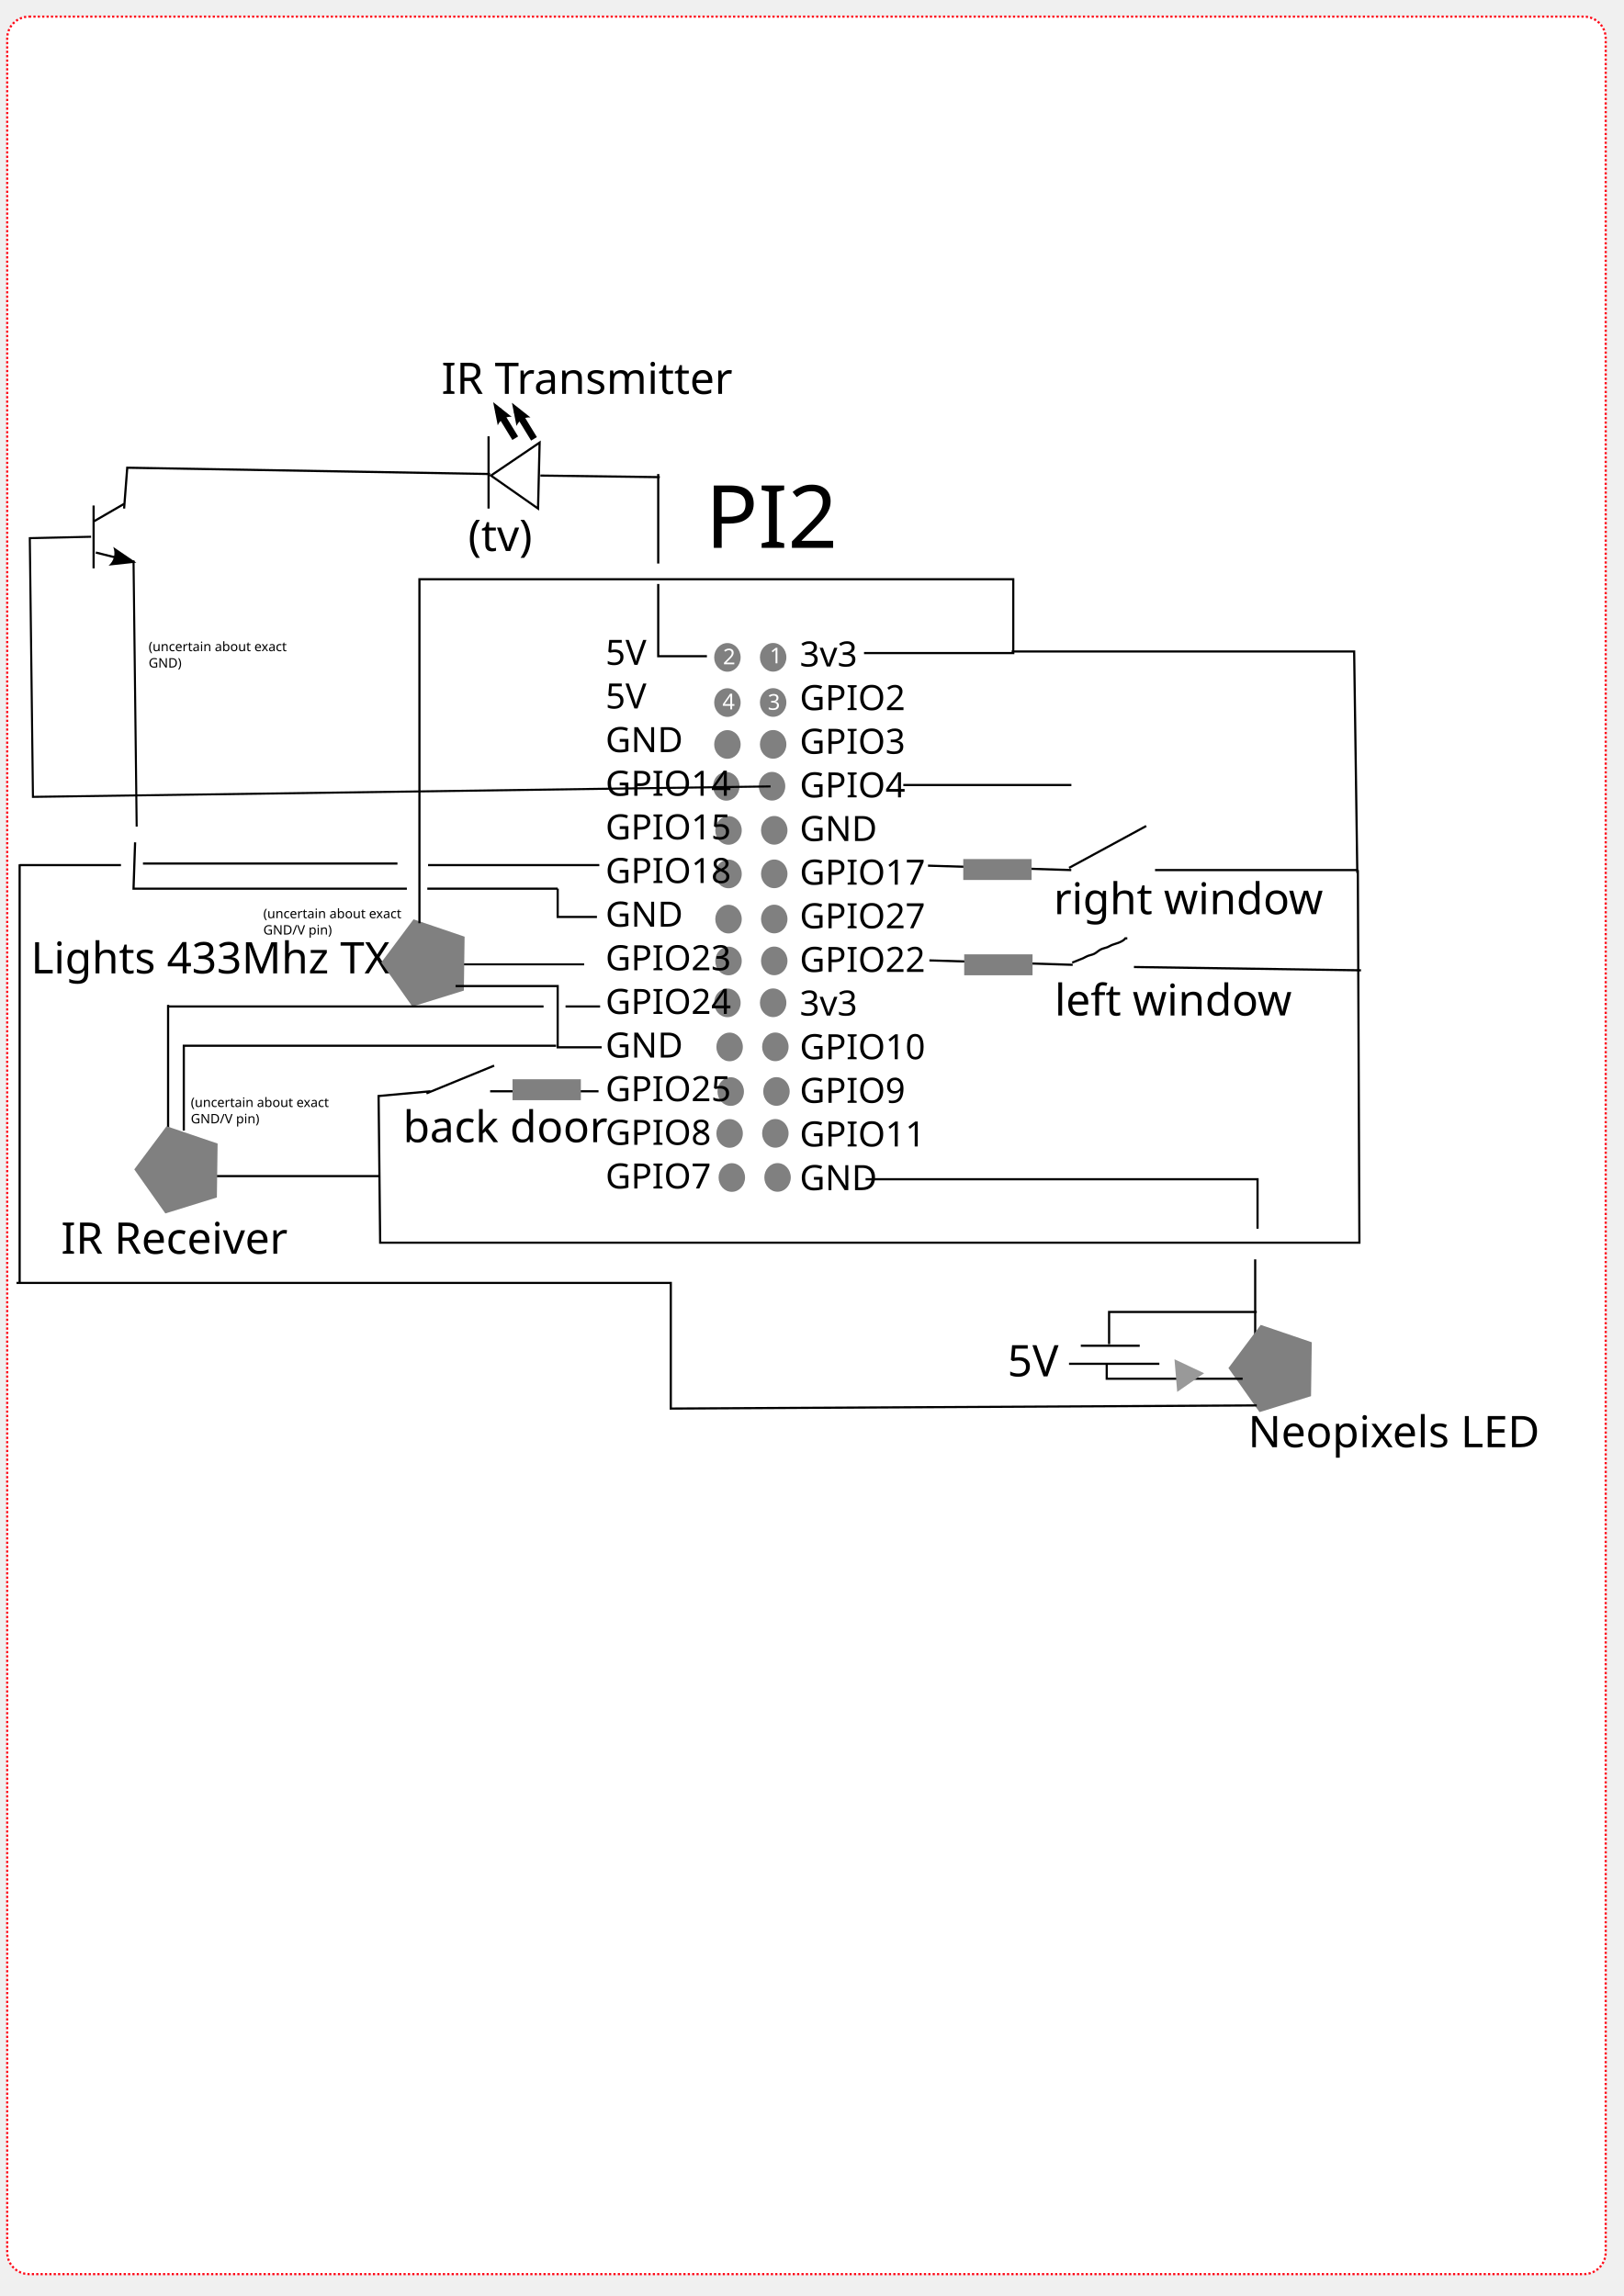
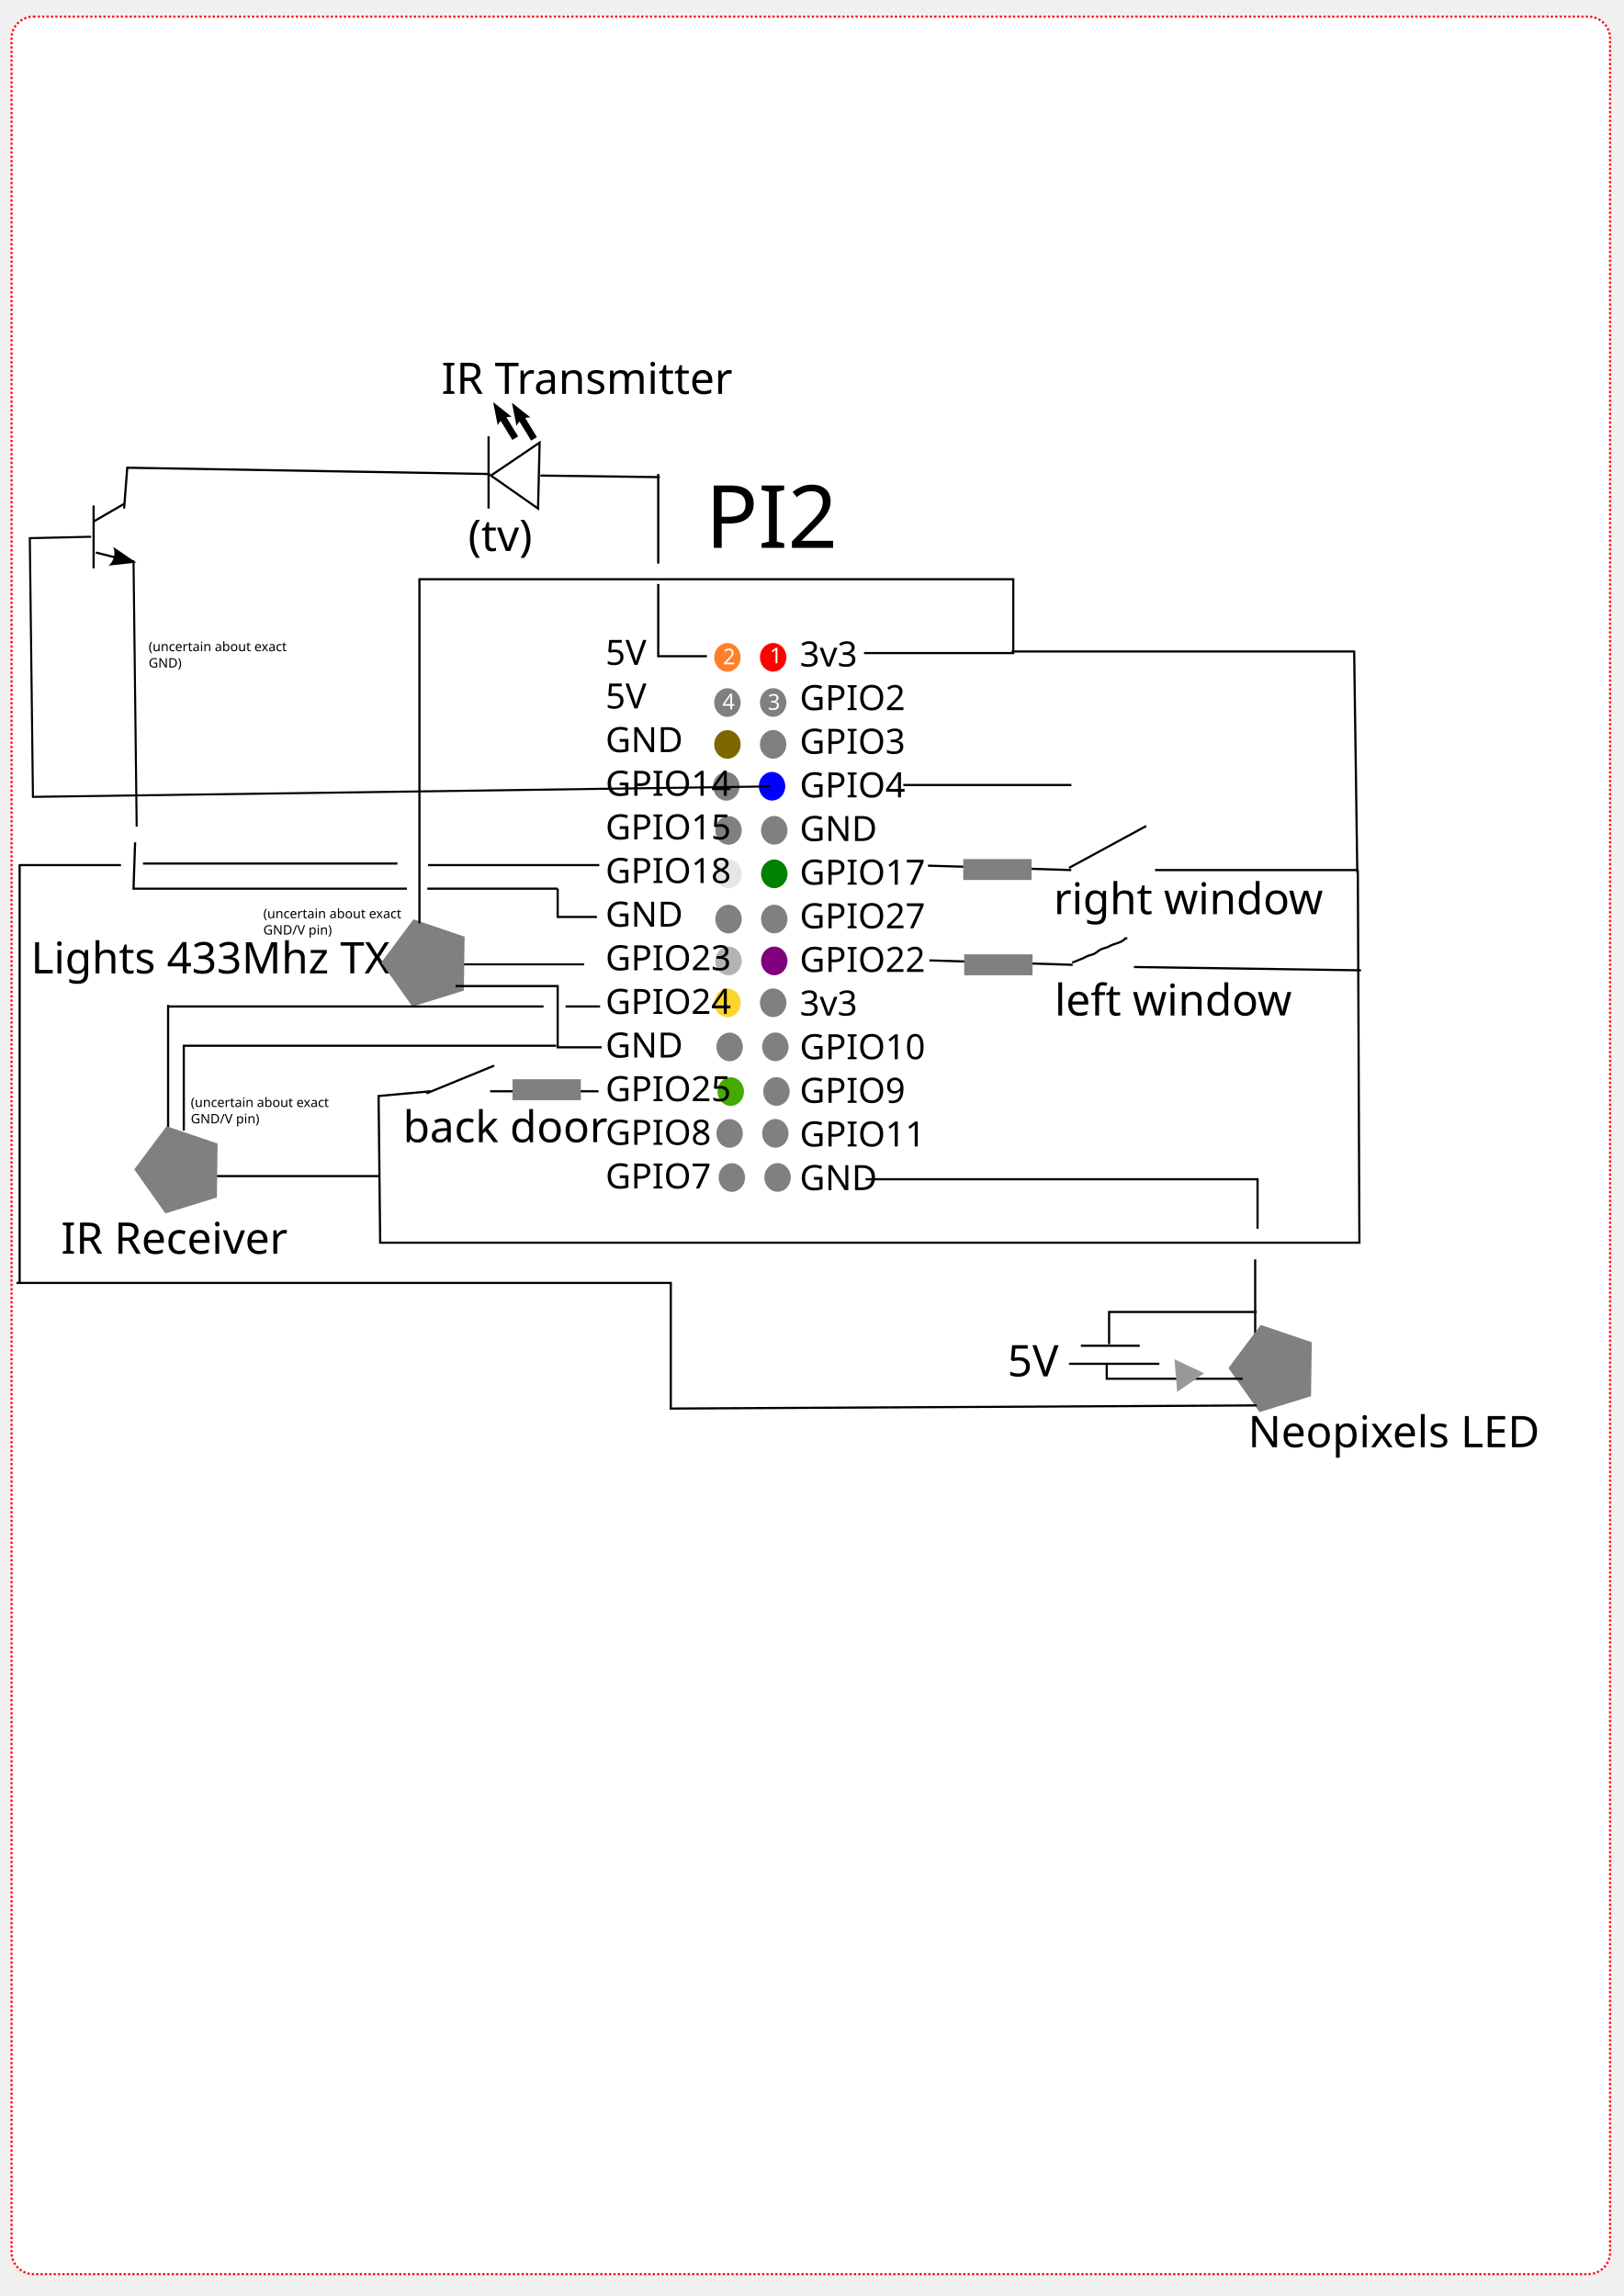
<svg xmlns="http://www.w3.org/2000/svg" width="744.094" height="1052.362" id="svg2" version="1.1">
  <defs id="defs4">
    <marker orient="auto" refY="0.0" refX="0.0" id="Arrow2Send" style="overflow:visible;">
      <path id="path4539" style="fill-rule:evenodd;stroke-width:0.625;stroke-linejoin:round;" d="M 8.719,4.034 L -2.207,0.016 L 8.719,-4.002 C 6.973,-1.63 6.983,1.616 8.719,4.034 z " transform="scale(0.3) rotate(180) translate(-2.3,0)" />
    </marker>
    <marker orient="auto" refY="0.0" refX="0.0" id="Arrow2Lend" style="overflow:visible;">
      <path id="path4527" style="fill-rule:evenodd;stroke-width:0.625;stroke-linejoin:round;" d="M 8.719,4.034 L -2.207,0.016 L 8.719,-4.002 C 6.973,-1.63 6.983,1.616 8.719,4.034 z " transform="scale(1.1) rotate(180) translate(1,0)" />
    </marker>
    <marker orient="auto" refY="0" refX="0" id="Arrow2Send-0" style="overflow:visible">
      <path id="path4539-9" style="fill-rule:evenodd;stroke-width:0.625;stroke-linejoin:round" d="M 8.719,4.034 -2.207,0.016 8.719,-4.002 c -1.745,2.372 -1.735,5.617 -6e-7,8.035 z" transform="matrix(-0.3,0,0,-0.3,0.69,0)" />
    </marker>
    <marker orient="auto" refY="0" refX="0" id="Arrow2Send-02" style="overflow:visible">
      <path id="path4539-5" style="fill-rule:evenodd;stroke-width:0.625;stroke-linejoin:round" d="M 8.719,4.034 -2.207,0.016 8.719,-4.002 c -1.745,2.372 -1.735,5.617 -6e-7,8.035 z" transform="matrix(-0.3,0,0,-0.3,0.69,0)" />
    </marker>
    <marker orient="auto" refY="0" refX="0" id="marker5542" style="overflow:visible">
      <path id="path5544" style="fill-rule:evenodd;stroke-width:0.625;stroke-linejoin:round" d="M 8.719,4.034 -2.207,0.016 8.719,-4.002 c -1.745,2.372 -1.735,5.617 -6e-7,8.035 z" transform="matrix(-0.3,0,0,-0.3,0.69,0)" />
    </marker>
  </defs>
  <g id="layer1">
-     <rect style="color:#000000;display:inline;overflow:visible;visibility:visible;opacity:1;fill:#ffffff;fill-opacity:0.976;stroke:#ff0817;stroke-width:1.002;stroke-linecap:butt;stroke-linejoin:miter;stroke-miterlimit:4;stroke-dasharray:1.002, 1.002;stroke-dashoffset:0;stroke-opacity:1;marker:none;enable-background:accumulate" id="rect4689" width="732.542" height="1034.716" x="3.305" y="7.621" rx="10" ry="10" />
-     <path style="fill:#808080" id="path2989" d="m 292.944,362.933 a 18.688,12.627 0 1 1 -37.376,0 18.688,12.627 0 1 1 37.376,0 z" transform="matrix(0.3243243,0,0,0.52,244.4023,112.5886)" />
+     <rect style="color:#000000;display:inline;overflow:visible;visibility:visible;opacity:1;fill:#ffffff;fill-opacity:0.976;stroke:#ff0817;stroke-width:1.002;stroke-linecap:butt;stroke-linejoin:miter;stroke-miterlimit:4;stroke-dasharray:1.002, 1.002;stroke-dashoffset:0;stroke-opacity:1;marker:none;enable-background:accumulate" id="rect4689" width="732.542" height="1034.716" x="5.305" y="7.621" rx="10" ry="10" />
+     <path style="fill:#ff7f2a" id="path2989" d="m 292.944,362.933 a 18.688,12.627 0 1 1 -37.376,0 18.688,12.627 0 1 1 37.376,0 z" transform="matrix(0.3243243,0,0,0.52,244.4023,112.5886)" />
    <path style="fill:#808080" id="path2989-6" d="m 292.944,362.933 a 18.688,12.627 0 1 1 -37.376,0 18.688,12.627 0 1 1 37.376,0 z" transform="matrix(0.3243243,0,0,0.52,244.4023,133.2967)" />
-     <path style="fill:#808080" id="path2989-3" d="m 292.944,362.933 a 18.688,12.627 0 1 1 -37.376,0 18.688,12.627 0 1 1 37.376,0 z" transform="matrix(0.3243243,0,0,0.52,244.4023,152.4896)" />
+     <path style="fill:#806600" id="path2989-3" d="m 292.944,362.933 a 18.688,12.627 0 1 1 -37.376,0 18.688,12.627 0 1 1 37.376,0 z" transform="matrix(0.3243243,0,0,0.52,244.4023,152.4896)" />
    <path style="fill:#808080" id="path2989-0" d="m 292.944,362.933 a 18.688,12.627 0 1 1 -37.376,0 18.688,12.627 0 1 1 37.376,0 z" transform="matrix(0.3243243,0,0,0.52,243.8972,171.6825)" />
    <path style="fill:#808080" id="path2989-7" d="m 292.944,362.933 a 18.688,12.627 0 1 1 -37.376,0 18.688,12.627 0 1 1 37.376,0 z" transform="matrix(0.3243243,0,0,0.52,244.9074,191.8855)" />
-     <path style="fill:#808080" id="path2989-31" d="m 292.944,362.933 a 18.688,12.627 0 1 1 -37.376,0 18.688,12.627 0 1 1 37.376,0 z" transform="matrix(0.3243243,0,0,0.52,244.9074,211.8361)" />
+     <path style="fill:#e6e6e6" id="path2989-31" d="m 292.944,362.933 a 18.688,12.627 0 1 1 -37.376,0 18.688,12.627 0 1 1 37.376,0 z" transform="matrix(0.3243243,0,0,0.52,244.9074,211.8361)" />
    <path style="fill:#808080" id="path2989-6-3" d="m 292.944,362.933 a 18.688,12.627 0 1 1 -37.376,0 18.688,12.627 0 1 1 37.376,0 z" transform="matrix(0.3243243,0,0,0.52,244.9074,232.5442)" />
-     <path style="fill:#808080" id="path2989-3-1" d="m 292.944,362.933 a 18.688,12.627 0 1 1 -37.376,0 18.688,12.627 0 1 1 37.376,0 z" transform="matrix(0.3243243,0,0,0.52,244.9074,251.7371)" />
-     <path style="fill:#808080" id="path2989-0-4" d="m 292.944,362.933 a 18.688,12.627 0 1 1 -37.376,0 18.688,12.627 0 1 1 37.376,0 z" transform="matrix(0.3243243,0,0,0.52,244.4023,270.93)" />
+     <path style="fill:#b3b3b3" id="path2989-3-1" d="m 292.944,362.933 a 18.688,12.627 0 1 1 -37.376,0 18.688,12.627 0 1 1 37.376,0 z" transform="matrix(0.3243243,0,0,0.52,244.9074,251.7371)" />
+     <path style="fill:#ffd42a" id="path2989-0-4" d="m 292.944,362.933 a 18.688,12.627 0 1 1 -37.376,0 18.688,12.627 0 1 1 37.376,0 z" transform="matrix(0.3243243,0,0,0.52,244.4023,270.93)" />
    <path style="fill:#808080" id="path2989-7-1" d="m 292.944,362.933 a 18.688,12.627 0 1 1 -37.376,0 18.688,12.627 0 1 1 37.376,0 z" transform="matrix(0.3243243,0,0,0.52,245.4125,291.133)" />
-     <path style="fill:#808080" id="path2989-3-1-1" d="m 292.944,362.933 a 18.688,12.627 0 1 1 -37.376,0 18.688,12.627 0 1 1 37.376,0 z" transform="matrix(0.3243243,0,0,0.52,245.9175,311.5886)" />
+     <path style="fill:#44aa00" id="path2989-3-1-1" d="m 292.944,362.933 a 18.688,12.627 0 1 1 -37.376,0 18.688,12.627 0 1 1 37.376,0 z" transform="matrix(0.3243243,0,0,0.52,245.9175,311.5886)" />
    <path style="fill:#808080" id="path2989-0-4-6" d="m 292.944,362.933 a 18.688,12.627 0 1 1 -37.376,0 18.688,12.627 0 1 1 37.376,0 z" transform="matrix(0.3243243,0,0,0.52,245.4125,330.7815)" />
    <path style="fill:#808080" id="path2989-7-1-0" d="m 292.944,362.933 a 18.688,12.627 0 1 1 -37.376,0 18.688,12.627 0 1 1 37.376,0 z" transform="matrix(0.3243243,0,0,0.52,246.4226,350.9846)" />
-     <path style="fill:#808080" id="path2989-68" d="m 292.944,362.933 a 18.688,12.627 0 1 1 -37.376,0 18.688,12.627 0 1 1 37.376,0 z" transform="matrix(0.3243243,0,0,0.52,265.3625,112.5499)" />
+     <path style="fill:#ff0000" id="path2989-68" d="m 292.944,362.933 a 18.688,12.627 0 1 1 -37.376,0 18.688,12.627 0 1 1 37.376,0 z" transform="matrix(0.3243243,0,0,0.52,265.3625,112.5499)" />
    <path style="fill:#808080" id="path2989-6-9" d="m 292.944,362.933 a 18.688,12.627 0 1 1 -37.376,0 18.688,12.627 0 1 1 37.376,0 z" transform="matrix(0.3243243,0,0,0.52,265.3625,133.2581)" />
    <path style="fill:#808080" id="path2989-3-3" d="m 292.944,362.933 a 18.688,12.627 0 1 1 -37.376,0 18.688,12.627 0 1 1 37.376,0 z" transform="matrix(0.3243243,0,0,0.52,265.3625,152.451)" />
-     <path style="fill:#808080" id="path2989-0-8" d="m 292.944,362.933 a 18.688,12.627 0 1 1 -37.376,0 18.688,12.627 0 1 1 37.376,0 z" transform="matrix(0.3243243,0,0,0.52,264.8575,171.6439)" />
+     <path style="fill:#0000ff" id="path2989-0-8" d="m 292.944,362.933 a 18.688,12.627 0 1 1 -37.376,0 18.688,12.627 0 1 1 37.376,0 z" transform="matrix(0.3243243,0,0,0.52,264.8575,171.6439)" />
    <path style="fill:#808080" id="path2989-7-4" d="m 292.944,362.933 a 18.688,12.627 0 1 1 -37.376,0 18.688,12.627 0 1 1 37.376,0 z" transform="matrix(0.3243243,0,0,0.52,265.8676,191.8469)" />
-     <path style="fill:#808080" id="path2989-31-9" d="m 292.944,362.933 a 18.688,12.627 0 1 1 -37.376,0 18.688,12.627 0 1 1 37.376,0 z" transform="matrix(0.3243243,0,0,0.52,265.8676,211.7974)" />
+     <path style="fill:#008000" id="path2989-31-9" d="m 292.944,362.933 a 18.688,12.627 0 1 1 -37.376,0 18.688,12.627 0 1 1 37.376,0 z" transform="matrix(0.3243243,0,0,0.52,265.8676,211.7974)" />
    <path style="fill:#808080" id="path2989-6-3-6" d="m 292.944,362.933 a 18.688,12.627 0 1 1 -37.376,0 18.688,12.627 0 1 1 37.376,0 z" transform="matrix(0.3243243,0,0,0.52,265.8676,232.5055)" />
-     <path style="fill:#808080" id="path2989-3-1-9" d="m 292.944,362.933 a 18.688,12.627 0 1 1 -37.376,0 18.688,12.627 0 1 1 37.376,0 z" transform="matrix(0.3243243,0,0,0.52,265.8676,251.6984)" />
+     <path style="fill:#800080" id="path2989-3-1-9" d="m 292.944,362.933 a 18.688,12.627 0 1 1 -37.376,0 18.688,12.627 0 1 1 37.376,0 z" transform="matrix(0.3243243,0,0,0.52,265.8676,251.6984)" />
    <path style="fill:#808080" id="path2989-0-4-61" d="m 292.944,362.933 a 18.688,12.627 0 1 1 -37.376,0 18.688,12.627 0 1 1 37.376,0 z" transform="matrix(0.3243243,0,0,0.52,265.3625,270.8913)" />
    <path style="fill:#808080" id="path2989-7-1-6" d="m 292.944,362.933 a 18.688,12.627 0 1 1 -37.376,0 18.688,12.627 0 1 1 37.376,0 z" transform="matrix(0.3243243,0,0,0.52,266.3727,291.0944)" />
    <path style="fill:#808080" id="path2989-3-1-1-9" d="m 292.944,362.933 a 18.688,12.627 0 1 1 -37.376,0 18.688,12.627 0 1 1 37.376,0 z" transform="matrix(0.3243243,0,0,0.52,266.8778,311.55)" />
    <path style="fill:#808080" id="path2989-0-4-6-5" d="m 292.944,362.933 a 18.688,12.627 0 1 1 -37.376,0 18.688,12.627 0 1 1 37.376,0 z" transform="matrix(0.3243243,0,0,0.52,266.3727,330.7429)" />
    <path style="fill:#808080" id="path2989-7-1-0-1" d="m 292.944,362.933 a 18.688,12.627 0 1 1 -37.376,0 18.688,12.627 0 1 1 37.376,0 z" transform="matrix(0.3243243,0,0,0.52,267.3828,350.9459)" />
    <text xml:space="preserve" style="font-style:normal;font-variant:normal;font-weight:normal;font-stretch:normal;line-height:0%;font-family:'Ubuntu Mono';-inkscape-font-specification:'Ubuntu Mono';letter-spacing:0px;word-spacing:0px;fill:#000000;fill-opacity:1;stroke:none" x="366.481" y="305.479" id="text3150">
      <tspan id="tspan3152" x="366.481" y="305.479" style="font-size:16px;line-height:1.25">3v3</tspan>
      <tspan x="366.481" y="325.479" id="tspan3154" style="font-size:16px;line-height:1.25">GPIO2</tspan>
      <tspan x="366.481" y="345.479" id="tspan3156" style="font-size:16px;line-height:1.25">GPIO3</tspan>
      <tspan x="366.481" y="365.479" id="tspan3158" style="font-size:16px;line-height:1.25">GPIO4</tspan>
      <tspan x="366.481" y="385.479" id="tspan3160" style="font-size:16px;line-height:1.25">GND</tspan>
      <tspan x="366.481" y="405.479" id="tspan3162" style="font-size:16px;line-height:1.25">GPIO17</tspan>
      <tspan x="366.481" y="425.479" id="tspan3164" style="font-size:16px;line-height:1.25">GPIO27</tspan>
      <tspan x="366.481" y="445.479" id="tspan3166" style="font-size:16px;line-height:1.25">GPIO22</tspan>
      <tspan x="366.481" y="465.479" id="tspan3170" style="font-size:16px;line-height:1.25">3v3</tspan>
      <tspan x="366.481" y="485.479" id="tspan3174" style="font-size:16px;line-height:1.25">GPIO10</tspan>
      <tspan x="366.481" y="505.479" id="tspan3176" style="font-size:16px;line-height:1.25">GPIO9</tspan>
      <tspan x="366.481" y="525.479" id="tspan3178" style="font-size:16px;line-height:1.25">GPIO11</tspan>
      <tspan x="366.481" y="545.479" id="tspan3180" style="font-size:16px;line-height:1.25">GND</tspan>
    </text>
    <text xml:space="preserve" style="font-style:normal;font-variant:normal;font-weight:normal;font-stretch:normal;line-height:0%;font-family:'Ubuntu Mono';-inkscape-font-specification:'Ubuntu Mono';letter-spacing:0px;word-spacing:0px;fill:#000000;fill-opacity:1;stroke:none" x="277.494" y="304.73" id="text3150-8">
      <tspan x="277.494" y="304.73" id="tspan3180-7" style="font-size:16px;line-height:1.25">5V</tspan>
      <tspan x="277.494" y="324.73" id="tspan3329" style="font-size:16px;line-height:1.25">5V</tspan>
      <tspan x="277.494" y="344.73" id="tspan3331" style="font-size:16px;line-height:1.25">GND</tspan>
      <tspan x="277.494" y="364.73" id="tspan3335" style="font-size:16px;line-height:1.25">GPIO14</tspan>
      <tspan x="277.494" y="384.73" id="tspan3339" style="font-size:16px;line-height:1.25">GPIO15</tspan>
      <tspan x="277.494" y="404.73" id="tspan3341" style="font-size:16px;line-height:1.25">GPIO18</tspan>
      <tspan x="277.494" y="424.73" id="tspan3343" style="font-size:16px;line-height:1.25">GND</tspan>
      <tspan x="277.494" y="444.73" id="tspan3345" style="font-size:16px;line-height:1.25">GPIO23</tspan>
      <tspan x="277.494" y="464.73" id="tspan3347" style="font-size:16px;line-height:1.25">GPIO24</tspan>
      <tspan x="277.494" y="484.73" id="tspan3349" style="font-size:16px;line-height:1.25">GND</tspan>
      <tspan x="277.494" y="504.73" id="tspan3353" style="font-size:16px;line-height:1.25">GPIO25</tspan>
      <tspan x="277.494" y="524.73" id="tspan3357" style="font-size:16px;line-height:1.25">GPIO8</tspan>
      <tspan x="277.494" y="544.73" id="tspan3359" style="font-size:16px;line-height:1.25">GPIO7</tspan>
    </text>
    <path style="fill:none;stroke:#000000;stroke-width:1px;stroke-linecap:butt;stroke-linejoin:miter;stroke-opacity:1" d="m 425.274,396.773 65.66,2.02" id="path3382" />
    <path style="fill:none;stroke:#000000;stroke-width:1px;stroke-linecap:butt;stroke-linejoin:miter;stroke-opacity:1" d="m 425.919,440.195 65.66,2.02" id="path3382-5" />
    <text xml:space="preserve" style="font-style:normal;font-variant:normal;font-weight:normal;font-stretch:normal;line-height:0%;font-family:'Gillius ADF';-inkscape-font-specification:'Gillius ADF';letter-spacing:0px;word-spacing:0px;fill:#000000;fill-opacity:1;stroke:none" x="482.853" y="418.997" id="text3402">
      <tspan x="482.853" y="418.997" id="tspan3406" style="font-size:20px;line-height:1.25">right window</tspan>
    </text>
    <text xml:space="preserve" style="font-style:normal;font-variant:normal;font-weight:normal;font-stretch:normal;line-height:0%;font-family:'Gillius ADF';-inkscape-font-specification:'Gillius ADF';letter-spacing:0px;word-spacing:0px;fill:#000000;fill-opacity:1;stroke:none" x="483.283" y="465.449" id="text3410">
      <tspan id="tspan3412" x="483.283" y="465.449" style="font-size:20px;line-height:1.25">left window</tspan>
    </text>
    <path style="fill:none;stroke:#000000;stroke-width:1px;stroke-linecap:butt;stroke-linejoin:miter;stroke-opacity:1" d="m 491.364,441.205 c 1.684,-0.673 3.367,-1.347 5.051,-2.02 0.673,-0.337 1.321,-0.731 2.02,-1.01 0.989,-0.395 2.078,-0.534 3.03,-1.01 1.086,-0.543 1.945,-1.477 3.03,-2.02 0.952,-0.476 2.042,-0.615 3.03,-1.01 0.699,-0.28 1.321,-0.731 2.02,-1.01 0.989,-0.395 2.042,-0.615 3.03,-1.01 0.699,-0.28 1.394,-0.593 2.02,-1.01 1.872,-1.248 0.093,-1.01 2.02,-1.01" id="path3414" />
    <path style="fill:none;stroke:#000000;stroke-width:1px;stroke-linecap:butt;stroke-linejoin:miter;stroke-opacity:1" d="m 519.648,443.226 104.046,1.515" id="path3418" />
    <path style="fill:none;stroke:#000000;stroke-width:1px;stroke-linecap:butt;stroke-linejoin:miter;stroke-opacity:1" d="m 489.924,397.783 35.355,-19.193" id="path3420" />
    <path style="fill:none;stroke:#000000;stroke-width:1px;stroke-linecap:butt;stroke-linejoin:miter;stroke-opacity:1" d="m 529.32,398.793 92.934,0" id="path3422" />
    <path style="fill:none;stroke:#000000;stroke-width:0.918px;stroke-linecap:butt;stroke-linejoin:miter;stroke-opacity:1" d="m 208.965,442.003 58.746,0" id="path3424" />
    <text xml:space="preserve" style="font-style:normal;font-variant:normal;font-weight:normal;font-stretch:normal;line-height:0%;font-family:'Gillius ADF';-inkscape-font-specification:'Gillius ADF';letter-spacing:0px;word-spacing:0px;fill:#000000;fill-opacity:1;stroke:none" x="14.162" y="446.149" id="text3426">
      <tspan x="14.162" y="446.149" id="tspan3430" style="font-size:20px;line-height:1.25">Lights 433Mhz TX</tspan>
    </text>
    <rect style="fill:#808080" id="rect3457" width="31.315" height="9.596" x="441.437" y="393.743" />
    <rect style="fill:#808080" id="rect3457-5" width="31.315" height="9.596" x="441.866" y="437.417" />
    <path style="fill:none;stroke:#000000;stroke-width:1px;stroke-linecap:butt;stroke-linejoin:miter;stroke-opacity:1" d="m 622.254,398.793 0.72,170.783 -448.754,0 -0.72,-67.23 23.757,-2.16" id="path3488" />
    <path style="fill:#808080" id="path3528" d="m 170.716,336.669 23.395,-7.956 14.796,19.791 -14.25,20.188 -23.603,-7.314 z" transform="matrix(-1,0,0,1,383.627,92.65432)" />
    <text xml:space="preserve" style="font-style:normal;font-variant:normal;font-weight:normal;font-stretch:normal;line-height:0%;font-family:'Gillius ADF';-inkscape-font-specification:'Gillius ADF';letter-spacing:0px;word-spacing:0px;fill:#ffffff;fill-opacity:1;stroke:none" x="331.299" y="304.497" id="text3534">
      <tspan id="tspan3536" x="331.299" y="304.497" style="font-size:10px;line-height:1.25">2</tspan>
    </text>
    <text xml:space="preserve" style="font-style:normal;font-variant:normal;font-weight:normal;font-stretch:normal;line-height:0%;font-family:'Gillius ADF';-inkscape-font-specification:'Gillius ADF';letter-spacing:0px;word-spacing:0px;fill:#000000;fill-opacity:1;stroke:none" x="332.143" y="325.576" id="text3538">
      <tspan id="tspan3540" x="332.143" y="325.576" style="font-size:20px;line-height:1.25"> </tspan>
    </text>
    <text xml:space="preserve" style="font-style:normal;font-variant:normal;font-weight:normal;font-stretch:normal;line-height:0%;font-family:'Gillius ADF';-inkscape-font-specification:'Gillius ADF';letter-spacing:0px;word-spacing:0px;fill:#ffffff;fill-opacity:1;stroke:none" x="352.724" y="304.036" id="text3534-3">
      <tspan id="tspan3536-5" x="352.724" y="304.036" style="font-size:10px;line-height:1.25">1</tspan>
    </text>
    <text xml:space="preserve" style="font-style:normal;font-variant:normal;font-weight:normal;font-stretch:normal;line-height:0%;font-family:'Gillius ADF';-inkscape-font-specification:'Gillius ADF';letter-spacing:0px;word-spacing:0px;fill:#ffffff;fill-opacity:1;stroke:none" x="331.042" y="325.131" id="text3534-8">
      <tspan id="tspan3536-1" x="331.042" y="325.131" style="font-size:10px;line-height:1.25">4</tspan>
    </text>
    <text xml:space="preserve" style="font-style:normal;font-variant:normal;font-weight:normal;font-stretch:normal;line-height:0%;font-family:'Gillius ADF';-inkscape-font-specification:'Gillius ADF';letter-spacing:0px;word-spacing:0px;fill:#ffffff;fill-opacity:1;stroke:none" x="351.826" y="325.325" id="text3534-82">
      <tspan id="tspan3536-53" x="351.826" y="325.325" style="font-size:10px;line-height:1.25">3</tspan>
    </text>
    <path style="fill:#ffffff" id="path3626" d="m 436.269,653.529 -40.379,-2.604 22.445,-33.667 z" transform="translate(-136.784,-428.35)" />
    <path style="fill:#ffffff" id="path3628" d="m 393.074,651.369 -75.403,-18.379 53.618,-56.112 z" />
    <path style="fill:#ffffff" id="path3630" d="m 404.593,631.211 11.512,14.951 -18.704,2.494 z" transform="translate(-136.784,-428.35)" />
    <path style="fill:none;stroke:#000000;stroke-width:1px;stroke-linecap:butt;stroke-linejoin:miter;stroke-opacity:1" d="m 302.365,218.699 -54.714,-0.72" id="path3654" />
    <path style="fill:none;stroke:#000000;stroke-width:1px;stroke-linecap:butt;stroke-linejoin:miter;stroke-opacity:1" d="m 247.291,202.861 -0.72,30.236 -21.597,-15.118 z" id="path3650-0" />
    <path style="fill:none;stroke:#000000;stroke-width:1px;stroke-linecap:butt;stroke-linejoin:miter;stroke-opacity:1" d="M 224.614,217.26 58.313,214.38 56.873,233.098" id="path3692" />
    <path style="fill:none;stroke:#000000;stroke-width:1px;stroke-linecap:butt;stroke-linejoin:miter;stroke-opacity:1" d="m 42.897,231.702 0,28.797" id="path3718" />
    <text xml:space="preserve" style="font-style:normal;font-variant:normal;font-weight:normal;font-stretch:normal;line-height:0%;font-family:'Gillius ADF';-inkscape-font-specification:'Gillius ADF';letter-spacing:0px;word-spacing:0px;fill:#000000;fill-opacity:1;stroke:none" x="202.296" y="180.544" id="text3726">
      <tspan id="tspan3728" x="202.296" y="180.544" style="font-size:20px;line-height:1.25">IR Transmitter</tspan>
    </text>
    <path style="fill:none;stroke:#000000;stroke-width:1px;stroke-linecap:butt;stroke-linejoin:miter;stroke-opacity:1" d="m 56.873,230.938 -13.678,7.919" id="path3730" />
    <path style="fill:none;stroke:#000000;stroke-width:1px;stroke-linecap:butt;stroke-linejoin:miter;stroke-opacity:1;marker-end:url(#Arrow2Lend)" d="m 43.915,253.255 17.278,4.319" id="path3732" />
    <path style="fill:none;stroke:#000000;stroke-width:1px;stroke-linecap:butt;stroke-linejoin:miter;stroke-opacity:1" d="m 223.894,199.982 0,33.116" id="path4946" />
    <path style="fill:none;stroke:#000000;stroke-width:3.1;stroke-linecap:butt;stroke-linejoin:miter;stroke-miterlimit:4;stroke-opacity:1;stroke-dasharray:none;marker-mid:none;marker-end:url(#Arrow2Send)" d="m 236.115,200.846 -7.919,-12.958" id="path4954-6" />
    <path style="fill:none;stroke:#000000;stroke-width:3.1;stroke-linecap:butt;stroke-linejoin:miter;stroke-miterlimit:4;stroke-opacity:1;stroke-dasharray:none;marker-mid:none;marker-end:url(#Arrow2Send)" d="M 244.718,201.136 236.799,188.177" id="path4954-9-2" />
    <text xml:space="preserve" style="font-style:normal;font-variant:normal;font-weight:normal;font-stretch:normal;line-height:0%;font-family:'Gillius ADF';-inkscape-font-specification:'Gillius ADF';letter-spacing:0px;word-spacing:0px;fill:#000000;fill-opacity:1;stroke:none" x="214.535" y="252.536" id="text5565">
      <tspan id="tspan5567" x="214.535" y="252.536" style="font-size:20px;line-height:1.25">(tv)</tspan>
    </text>
    <text xml:space="preserve" style="font-style:normal;font-variant:normal;font-weight:normal;font-stretch:normal;line-height:0%;font-family:'Gillius ADF';-inkscape-font-specification:'Gillius ADF';letter-spacing:0px;word-spacing:0px;fill:#000000;fill-opacity:1;stroke:none" x="323.242" y="251.096" id="text5573">
      <tspan x="323.242" y="251.096" style="font-size:40px;line-height:1.25" id="tspan5596">PI2</tspan>
    </text>
    <path style="fill:none;stroke:#000000;stroke-width:1px;stroke-linecap:butt;stroke-linejoin:miter;stroke-opacity:1" d="m 395.954,299.33 68.392,0 0,-33.836 -272.128,0 0,157.662" id="path5622" />
    <path style="fill:none;stroke:#000000;stroke-width:1px;stroke-linecap:butt;stroke-linejoin:miter;stroke-opacity:1" d="m 463.626,298.61 156.942,0 1.44,101.508" id="path5634" />
    <path style="fill:none;stroke:#000000;stroke-width:1px;stroke-linecap:butt;stroke-linejoin:miter;stroke-opacity:1" d="m 274.288,500.187 -49.674,0" id="path5654" />
    <rect style="fill:#808080" id="rect3457-5-1" width="31.315" height="9.596" x="234.873" y="494.669" />
    <path style="fill:none;stroke:#000000;stroke-width:1px;stroke-linecap:butt;stroke-linejoin:miter;stroke-opacity:1" d="M 195.417,501.144 226.453,488.43" id="path3420-9" />
    <text xml:space="preserve" style="font-style:normal;font-variant:normal;font-weight:normal;font-stretch:normal;line-height:0%;font-family:'Gillius ADF';-inkscape-font-specification:'Gillius ADF';letter-spacing:0px;word-spacing:0px;fill:#000000;fill-opacity:1;stroke:none" x="184.684" y="523.525" id="text3410-2">
      <tspan id="tspan3412-4" x="184.684" y="523.525" style="font-size:20px;line-height:1.25">back door</tspan>
    </text>
    <path style="fill:none;stroke:#000000;stroke-width:1px;stroke-linecap:butt;stroke-linejoin:miter;stroke-opacity:1" d="m 490.983,359.803 -77.031,0" id="path5695" />
    <path style="fill:none;stroke:#000000;stroke-width:1px;stroke-linecap:butt;stroke-linejoin:miter;stroke-opacity:1" d="m 275.728,480.029 -20.158,0 0,-28.077 -46.795,0" id="path5699" />
    <path style="fill:none;stroke:#000000;stroke-width:1px;stroke-linecap:butt;stroke-linejoin:miter;stroke-opacity:1" d="m 273.568,420.276 -17.998,0 0,-12.958" id="path5701" />
    <path style="fill:none;stroke:#000000;stroke-width:1px;stroke-linecap:butt;stroke-linejoin:miter;stroke-opacity:1" d="m 255.57,407.317 -59.753,0" id="path5705" />
    <path style="fill:none;stroke:#000000;stroke-width:1px;stroke-linecap:butt;stroke-linejoin:miter;stroke-opacity:1" d="m 323.962,300.77 -22.317,0 0,-33.116" id="path5711" />
    <path style="fill:none;stroke:#000000;stroke-width:1px;stroke-linecap:butt;stroke-linejoin:miter;stroke-opacity:1" d="m 301.645,258.295 0,-41.035" id="path5713" />
    <path style="fill:none;stroke:#000000;stroke-width:0.941px;stroke-linecap:butt;stroke-linejoin:miter;stroke-opacity:1" d="m 353.14,360.447 -338.042,4.793 -1.44,-118.583 28.084,-0.638" id="path5715" />
    <path style="fill:none;stroke:#000000;stroke-width:0.938px;stroke-linecap:butt;stroke-linejoin:miter;stroke-opacity:1" d="m 61.191,256.857 1.443,122.022" id="path5717" />
    <path style="fill:none;stroke:#000000;stroke-width:1px;stroke-linecap:butt;stroke-linejoin:miter;stroke-opacity:1" d="m 61.913,386.08 -0.72,21.238 125.265,0" id="path5725" />
    <path style="fill:none;stroke:#000000;stroke-width:1px;stroke-linecap:butt;stroke-linejoin:miter;stroke-opacity:1" d="m 275.008,461.311 -15.838,0" id="path5727" />
    <path style="fill:none;stroke:#000000;stroke-width:1px;stroke-linecap:butt;stroke-linejoin:miter;stroke-opacity:1" d="m 249.091,461.311 -172.06,0" id="path5729" />
    <path style="fill:none;stroke:#000000;stroke-width:1px;stroke-linecap:butt;stroke-linejoin:miter;stroke-opacity:1" d="m 77.031,460.591 0,66.232" id="path5731" />
    <path style="fill:none;stroke:#000000;stroke-width:1px;stroke-linecap:butt;stroke-linejoin:miter;stroke-opacity:1" d="m 173.5,539.062 -79.911,0" id="path5733" />
    <path style="fill:#808080" id="path3528-7" d="m 170.716,336.669 23.395,-7.956 14.796,19.791 -14.25,20.188 -23.603,-7.314 z" transform="matrix(-1,0,0,1,270.4416,187.4802)" />
    <text xml:space="preserve" style="font-style:normal;font-variant:normal;font-weight:normal;font-stretch:normal;line-height:0%;font-family:'Gillius ADF';-inkscape-font-specification:'Gillius ADF';letter-spacing:0px;word-spacing:0px;fill:#000000;fill-opacity:1;stroke:none" x="27.963" y="574.659" id="text3426-7">
      <tspan x="27.963" y="574.659" id="tspan3430-2" style="font-size:20px;line-height:1.25">IR Receiver</tspan>
    </text>
    <path style="fill:none;stroke:#000000;stroke-width:1px;stroke-linecap:butt;stroke-linejoin:miter;stroke-opacity:1" d="m 254.85,479.309 -170.62,0 0,38.875" id="path5785" />
    <text xml:space="preserve" style="font-style:normal;font-variant:normal;font-weight:normal;font-stretch:normal;line-height:0%;font-family:'Gillius ADF';-inkscape-font-specification:'Gillius ADF';letter-spacing:0px;word-spacing:0px;fill:#000000;fill-opacity:1;stroke:none" x="131.745" y="482.189" id="text5787">
      <tspan id="tspan5789" x="131.745" y="482.189" style="font-size:20px;line-height:1.25"> </tspan>
    </text>
    <text xml:space="preserve" style="font-style:normal;font-variant:normal;font-weight:normal;font-stretch:normal;line-height:0%;font-family:'Gillius ADF';-inkscape-font-specification:'Gillius ADF';letter-spacing:0px;word-spacing:0px;fill:#000000;fill-opacity:1;stroke:none" x="87.438" y="507.383" id="text5791">
      <tspan x="87.438" y="507.383" id="tspan5816" style="font-size:6px;line-height:1.25">(uncertain about exact </tspan>
      <tspan x="87.438" y="514.883" id="tspan5820" style="font-size:6px;line-height:1.25">GND/V pin)</tspan>
    </text>
    <text xml:space="preserve" style="font-style:normal;font-variant:normal;font-weight:normal;font-stretch:normal;line-height:0%;font-family:'Gillius ADF';-inkscape-font-specification:'Gillius ADF';letter-spacing:0px;word-spacing:0px;fill:#000000;fill-opacity:1;stroke:none" x="120.672" y="420.843" id="text5791-5">
      <tspan x="120.672" y="420.843" id="tspan5816-0" style="font-size:6px;line-height:1.25">(uncertain about exact </tspan>
      <tspan x="120.672" y="428.343" id="tspan5820-9" style="font-size:6px;line-height:1.25">GND/V pin)</tspan>
    </text>
    <text xml:space="preserve" style="font-style:normal;font-variant:normal;font-weight:normal;font-stretch:normal;line-height:0%;font-family:'Gillius ADF';-inkscape-font-specification:'Gillius ADF';letter-spacing:0px;word-spacing:0px;fill:#000000;fill-opacity:1;stroke:none" x="68.118" y="298.457" id="text5791-5-0">
      <tspan x="68.118" y="298.457" id="tspan5816-0-5" style="font-size:6px;line-height:1.25">(uncertain about exact </tspan>
      <tspan x="68.118" y="305.957" id="tspan5820-9-7" style="font-size:6px;line-height:1.25">GND)</tspan>
    </text>
    <path style="fill:none;fill-rule:evenodd;stroke:#000000;stroke-width:1px;stroke-linecap:butt;stroke-linejoin:miter;stroke-opacity:1" d="m 396.674,540.502 179.619,0 0,22.677" id="path4289" />
    <path style="fill:none;fill-rule:evenodd;stroke:#000000;stroke-width:1px;stroke-linecap:butt;stroke-linejoin:miter;stroke-opacity:1" d="m 575.213,577.218 0,37.076" id="path4291" />
    <path style="fill:#808080" id="path3528-74" d="m -601.147,615.219 23.395,-7.956 14.796,19.791 -14.25,20.188 -23.603,-7.314 z" transform="scale(-1,1)" />
    <path style="fill:none;fill-rule:evenodd;stroke:#000000;stroke-width:1px;stroke-linecap:butt;stroke-linejoin:miter;stroke-opacity:1" d="m 495.302,616.813 26.997,0" id="path4312" />
    <path style="fill:none;fill-rule:evenodd;stroke:#000000;stroke-width:1px;stroke-linecap:butt;stroke-linejoin:miter;stroke-opacity:1" d="m 489.903,625.092 41.395,0" id="path4314" />
    <path style="fill:none;fill-rule:evenodd;stroke:#000000;stroke-width:1px;stroke-linecap:butt;stroke-linejoin:miter;stroke-opacity:1" d="m 508.261,616.093 0,-14.758 67.672,0" id="path4316" />
    <path style="fill:none;fill-rule:evenodd;stroke:#000000;stroke-width:1px;stroke-linecap:butt;stroke-linejoin:miter;stroke-opacity:1" d="m 507.181,625.092 0,6.839 62.273,0" id="path4318" />
    <text xml:space="preserve" style="font-style:normal;font-variant:normal;font-weight:normal;font-stretch:normal;line-height:0%;font-family:'Gillius ADF';-inkscape-font-specification:'Gillius ADF';letter-spacing:0px;word-spacing:0px;fill:#000000;fill-opacity:1;stroke:none" x="571.936" y="663.319" id="text3426-7-9">
      <tspan x="571.936" y="663.319" id="tspan3430-2-7" style="font-size:20px;line-height:1.25">Neopixels LED</tspan>
    </text>
    <text xml:space="preserve" style="font-style:normal;font-variant:normal;font-weight:normal;font-stretch:normal;line-height:0%;font-family:'Gillius ADF';-inkscape-font-specification:'Gillius ADF';letter-spacing:0px;word-spacing:0px;fill:#000000;fill-opacity:1;stroke:none" x="461.68" y="630.846" id="text3410-4">
      <tspan id="tspan3412-0" x="461.68" y="630.846" style="font-size:20px;line-height:1.25">5V</tspan>
    </text>
    <path style="fill:#999999;stroke:none;stroke-opacity:1" id="path4371" d="m 551.816,629.412 -6.168,4.281 -6.168,4.281 -0.623,-7.482 -0.623,-7.482 6.791,3.201 z" />
    <path style="fill:none;fill-rule:evenodd;stroke:#000000;stroke-width:1px;stroke-linecap:butt;stroke-linejoin:miter;stroke-opacity:1" d="m 274.648,396.519 -78.471,0" id="path4373" />
    <path style="fill:none;fill-rule:evenodd;stroke:#000000;stroke-width:1px;stroke-linecap:butt;stroke-linejoin:miter;stroke-opacity:1" d="m 182.139,395.799 -116.626,0" id="path4375" />
    <path style="fill:none;fill-rule:evenodd;stroke:#000000;stroke-width:1px;stroke-linecap:butt;stroke-linejoin:miter;stroke-opacity:1" d="m 55.434,396.519 -46.435,0" id="path4377" />
    <path style="fill:none;fill-rule:evenodd;stroke:#000000;stroke-width:1px;stroke-linecap:butt;stroke-linejoin:miter;stroke-opacity:1" d="m 8.999,396.159 0,191.858" id="path4379" />
    <path style="fill:none;fill-rule:evenodd;stroke:#000000;stroke-width:1px;stroke-linecap:butt;stroke-linejoin:miter;stroke-opacity:1" d="m 7.559,588.016 299.845,0 0,57.593 268.529,-1.44" id="path4381" />
  </g>
</svg>
